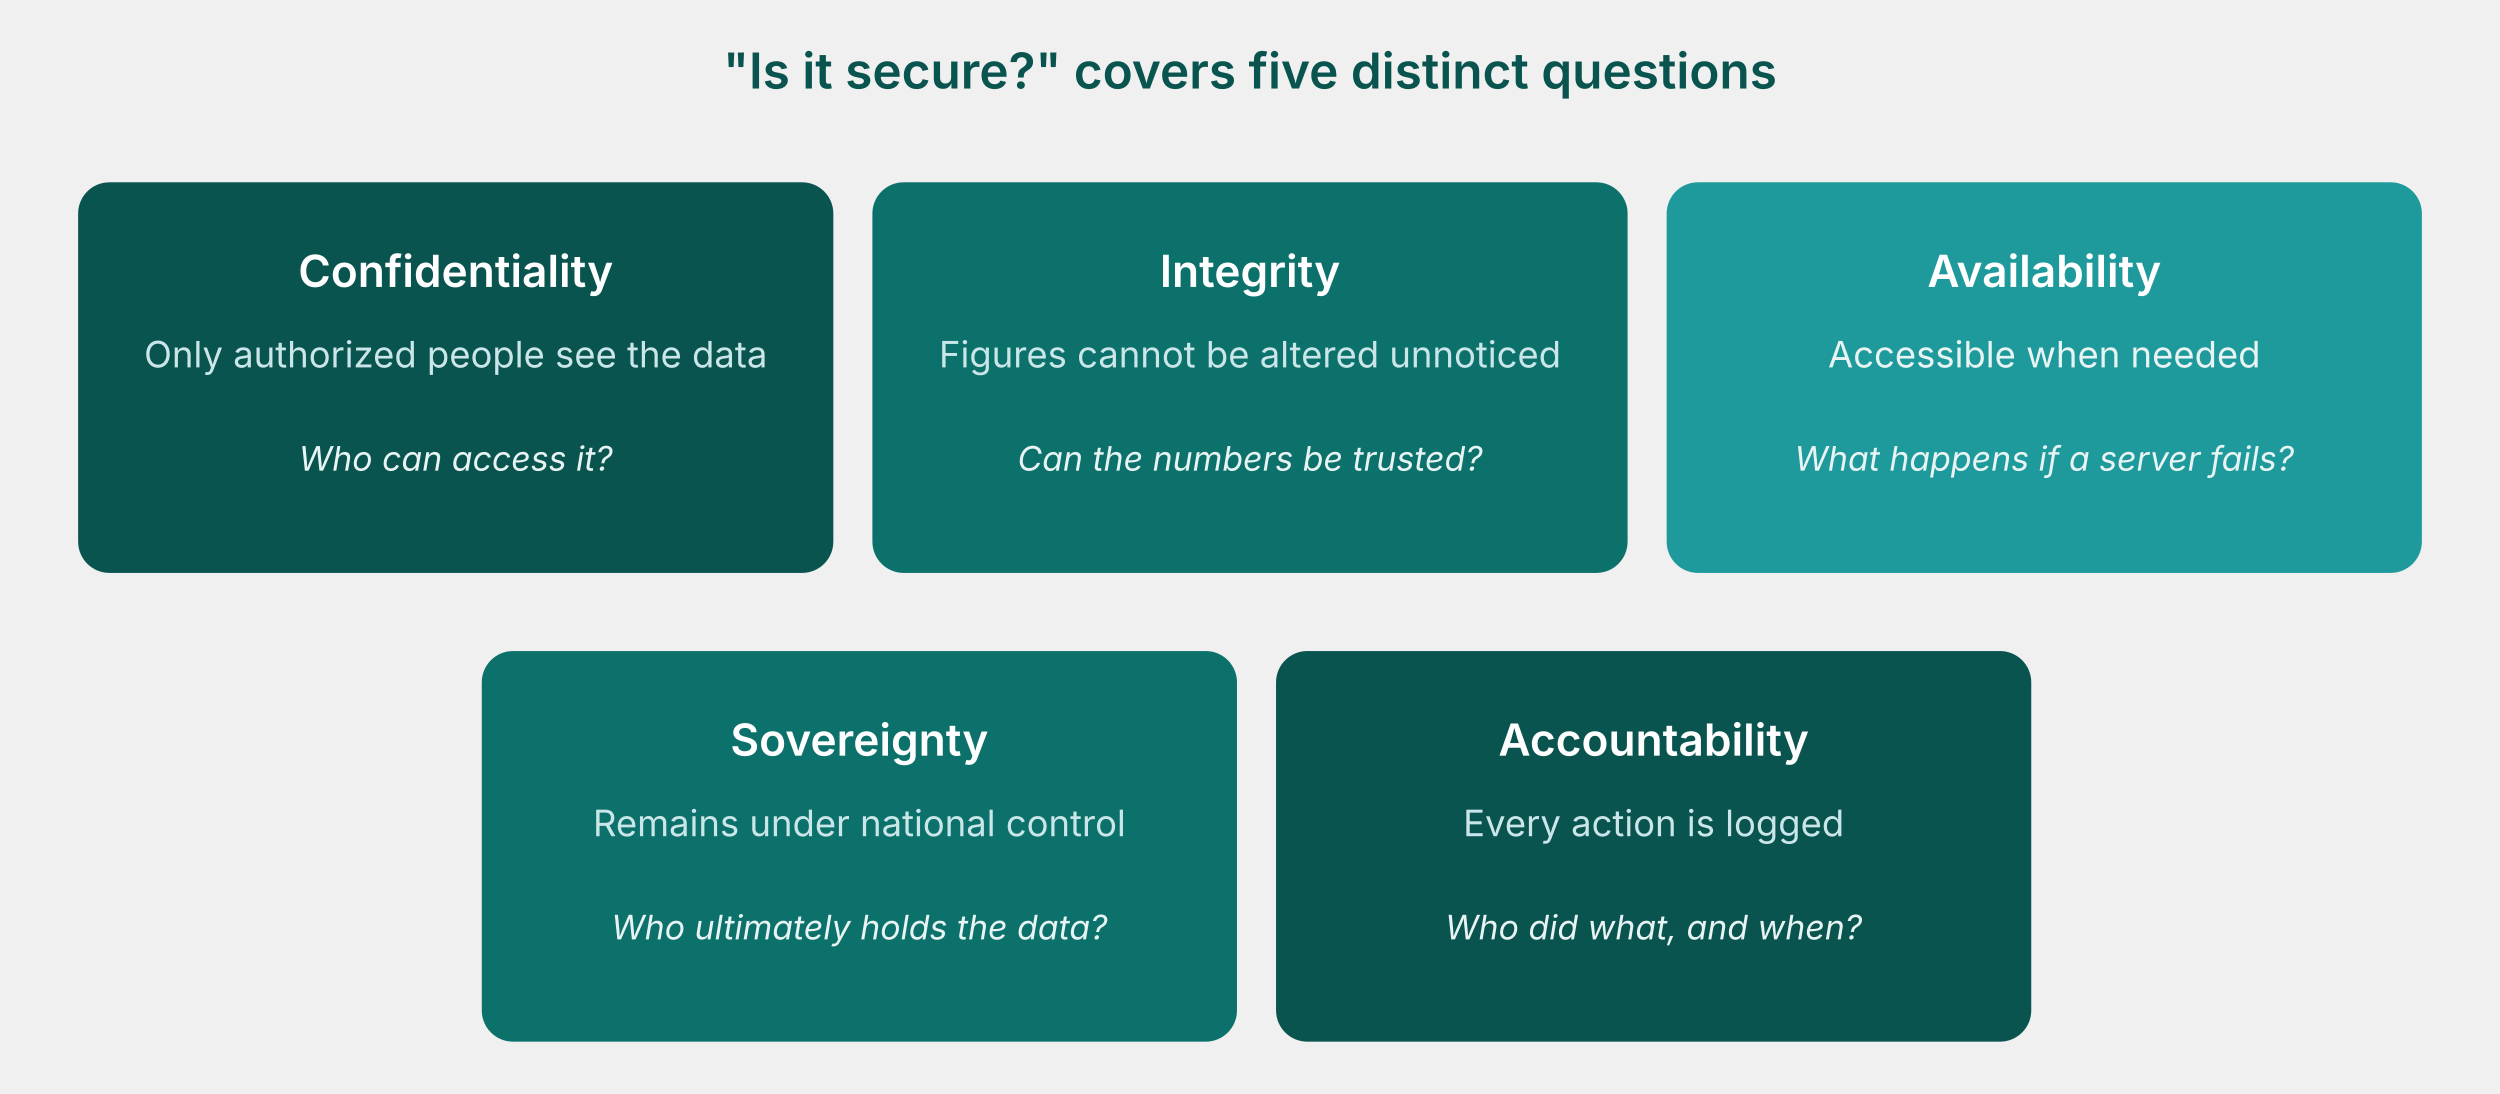
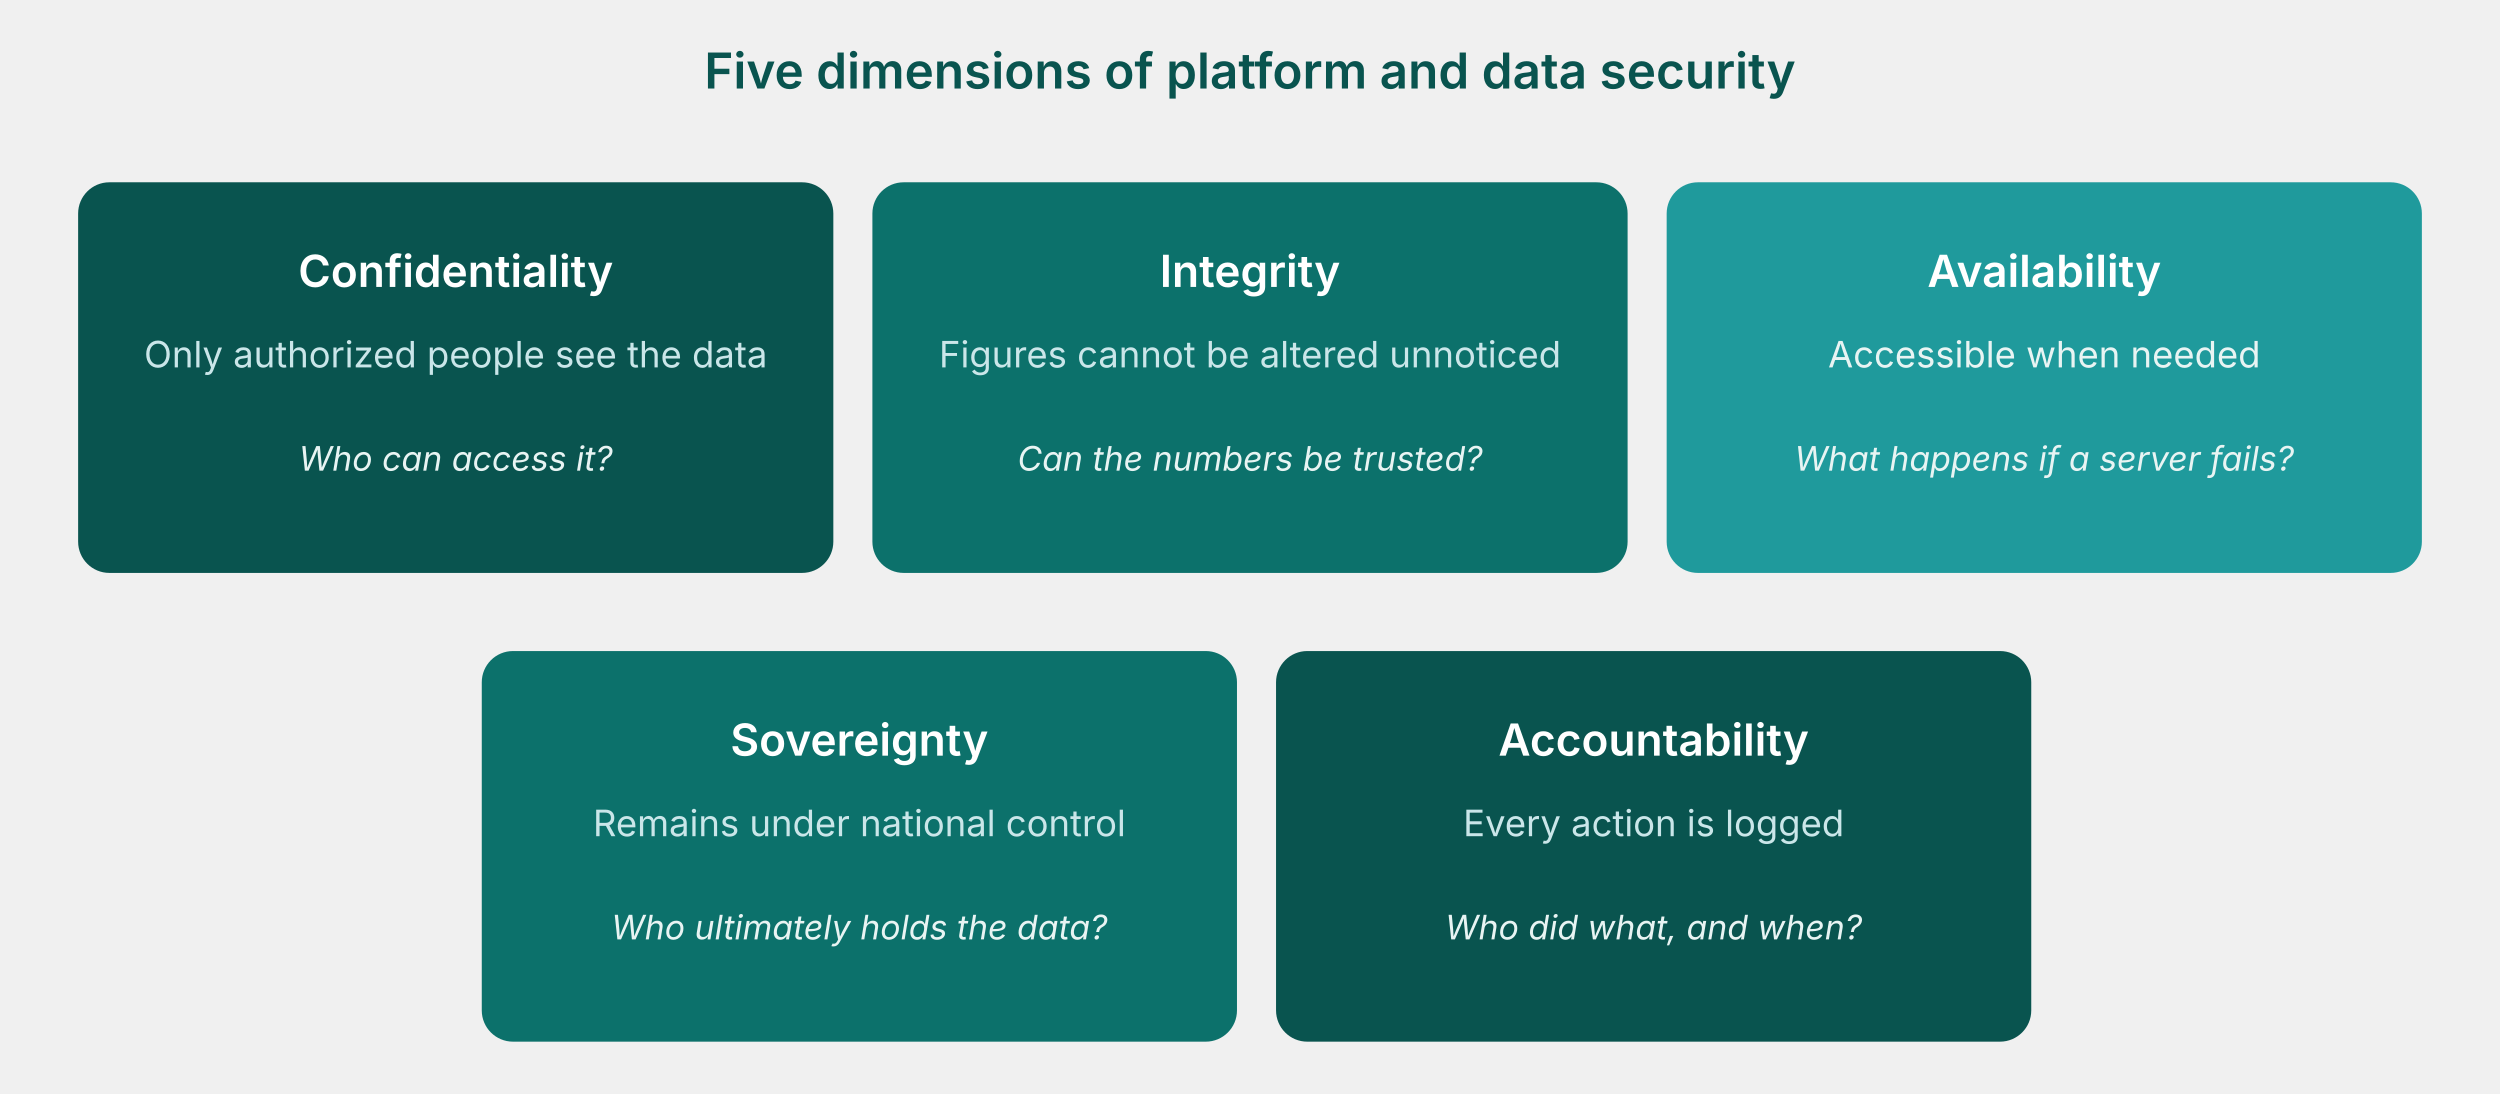
<svg xmlns="http://www.w3.org/2000/svg" viewBox="0 0 960 420" font-family="Inter, sans-serif">
-   <text x="480" y="34" text-anchor="middle" fill="#09544F" font-size="19" font-weight="600">"Is it secure?" covers five distinct questions</text>
+   <text x="480" y="34" text-anchor="middle" fill="#09544F" font-size="19" font-weight="600">Five dimensions of platform and data security</text>
  <g transform="translate(30,70)">
    <rect x="0" y="0" width="290" height="150" rx="12" fill="#09544F" />
    <text x="145" y="34" text-anchor="middle" dominant-baseline="central" fill="#FFFFFF" font-size="17" font-weight="600">Confidentiality</text>
    <text x="145" y="66" text-anchor="middle" dominant-baseline="central" fill="#CAE6E9" font-size="14">Only authorized people see the data</text>
    <text x="145" y="106" text-anchor="middle" dominant-baseline="central" fill="#E8F4F3" font-size="13" font-style="italic">Who can access it?</text>
  </g>
  <g transform="translate(335,70)">
    <rect x="0" y="0" width="290" height="150" rx="12" fill="#0C716B" />
    <text x="145" y="34" text-anchor="middle" dominant-baseline="central" fill="#FFFFFF" font-size="17" font-weight="600">Integrity</text>
    <text x="145" y="66" text-anchor="middle" dominant-baseline="central" fill="#CAE6E9" font-size="14">Figures cannot be altered unnoticed</text>
    <text x="145" y="106" text-anchor="middle" dominant-baseline="central" fill="#E8F4F3" font-size="13" font-style="italic">Can the numbers be trusted?</text>
  </g>
  <g transform="translate(640,70)">
    <rect x="0" y="0" width="290" height="150" rx="12" fill="#1F9A9C" />
    <text x="145" y="34" text-anchor="middle" dominant-baseline="central" fill="#FFFFFF" font-size="17" font-weight="600">Availability</text>
    <text x="145" y="66" text-anchor="middle" dominant-baseline="central" fill="#E8F4F3" font-size="14">Accessible when needed</text>
    <text x="145" y="106" text-anchor="middle" dominant-baseline="central" fill="#E8F4F3" font-size="13" font-style="italic">What happens if a server fails?</text>
  </g>
  <g transform="translate(185,250)">
    <rect x="0" y="0" width="290" height="150" rx="12" fill="#0C716B" />
    <text x="145" y="34" text-anchor="middle" dominant-baseline="central" fill="#FFFFFF" font-size="17" font-weight="600">Sovereignty</text>
    <text x="145" y="66" text-anchor="middle" dominant-baseline="central" fill="#CAE6E9" font-size="14">Remains under national control</text>
    <text x="145" y="106" text-anchor="middle" dominant-baseline="central" fill="#E8F4F3" font-size="13" font-style="italic">Who ultimately holds the data?</text>
  </g>
  <g transform="translate(490,250)">
    <rect x="0" y="0" width="290" height="150" rx="12" fill="#09544F" />
    <text x="145" y="34" text-anchor="middle" dominant-baseline="central" fill="#FFFFFF" font-size="17" font-weight="600">Accountability</text>
    <text x="145" y="66" text-anchor="middle" dominant-baseline="central" fill="#CAE6E9" font-size="14">Every action is logged</text>
    <text x="145" y="106" text-anchor="middle" dominant-baseline="central" fill="#E8F4F3" font-size="13" font-style="italic">Who did what, and when?</text>
  </g>
</svg>
